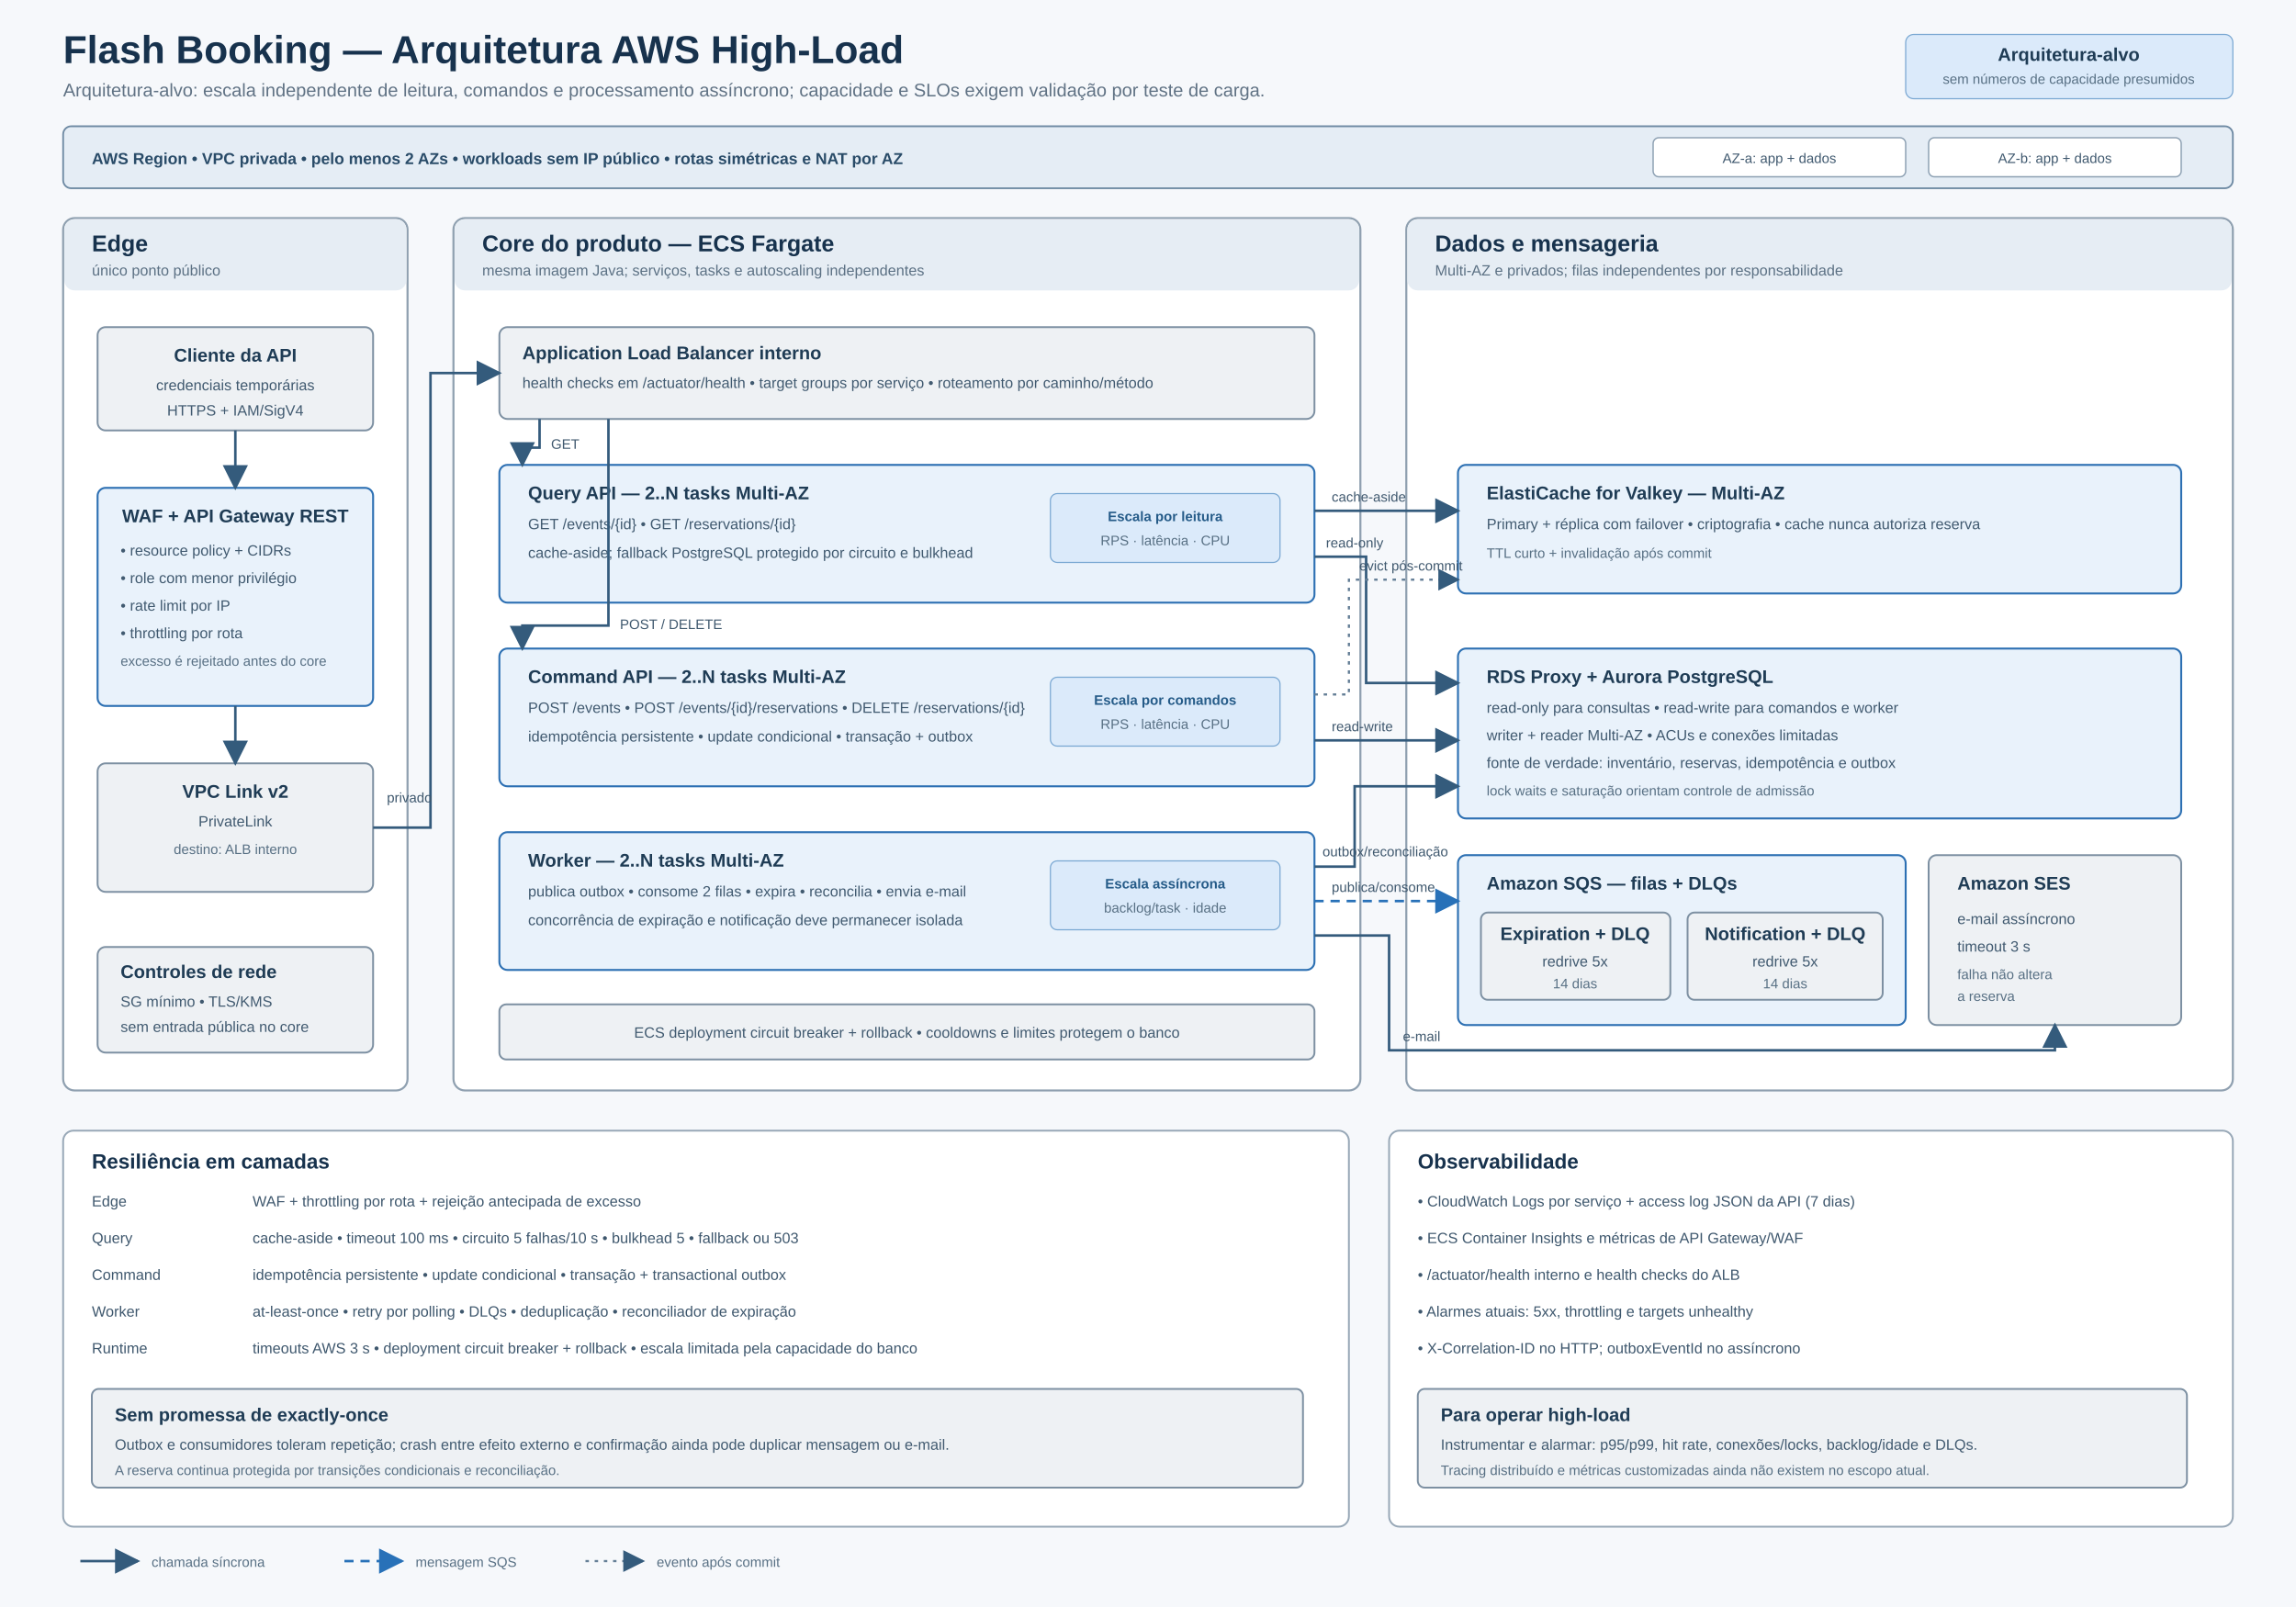
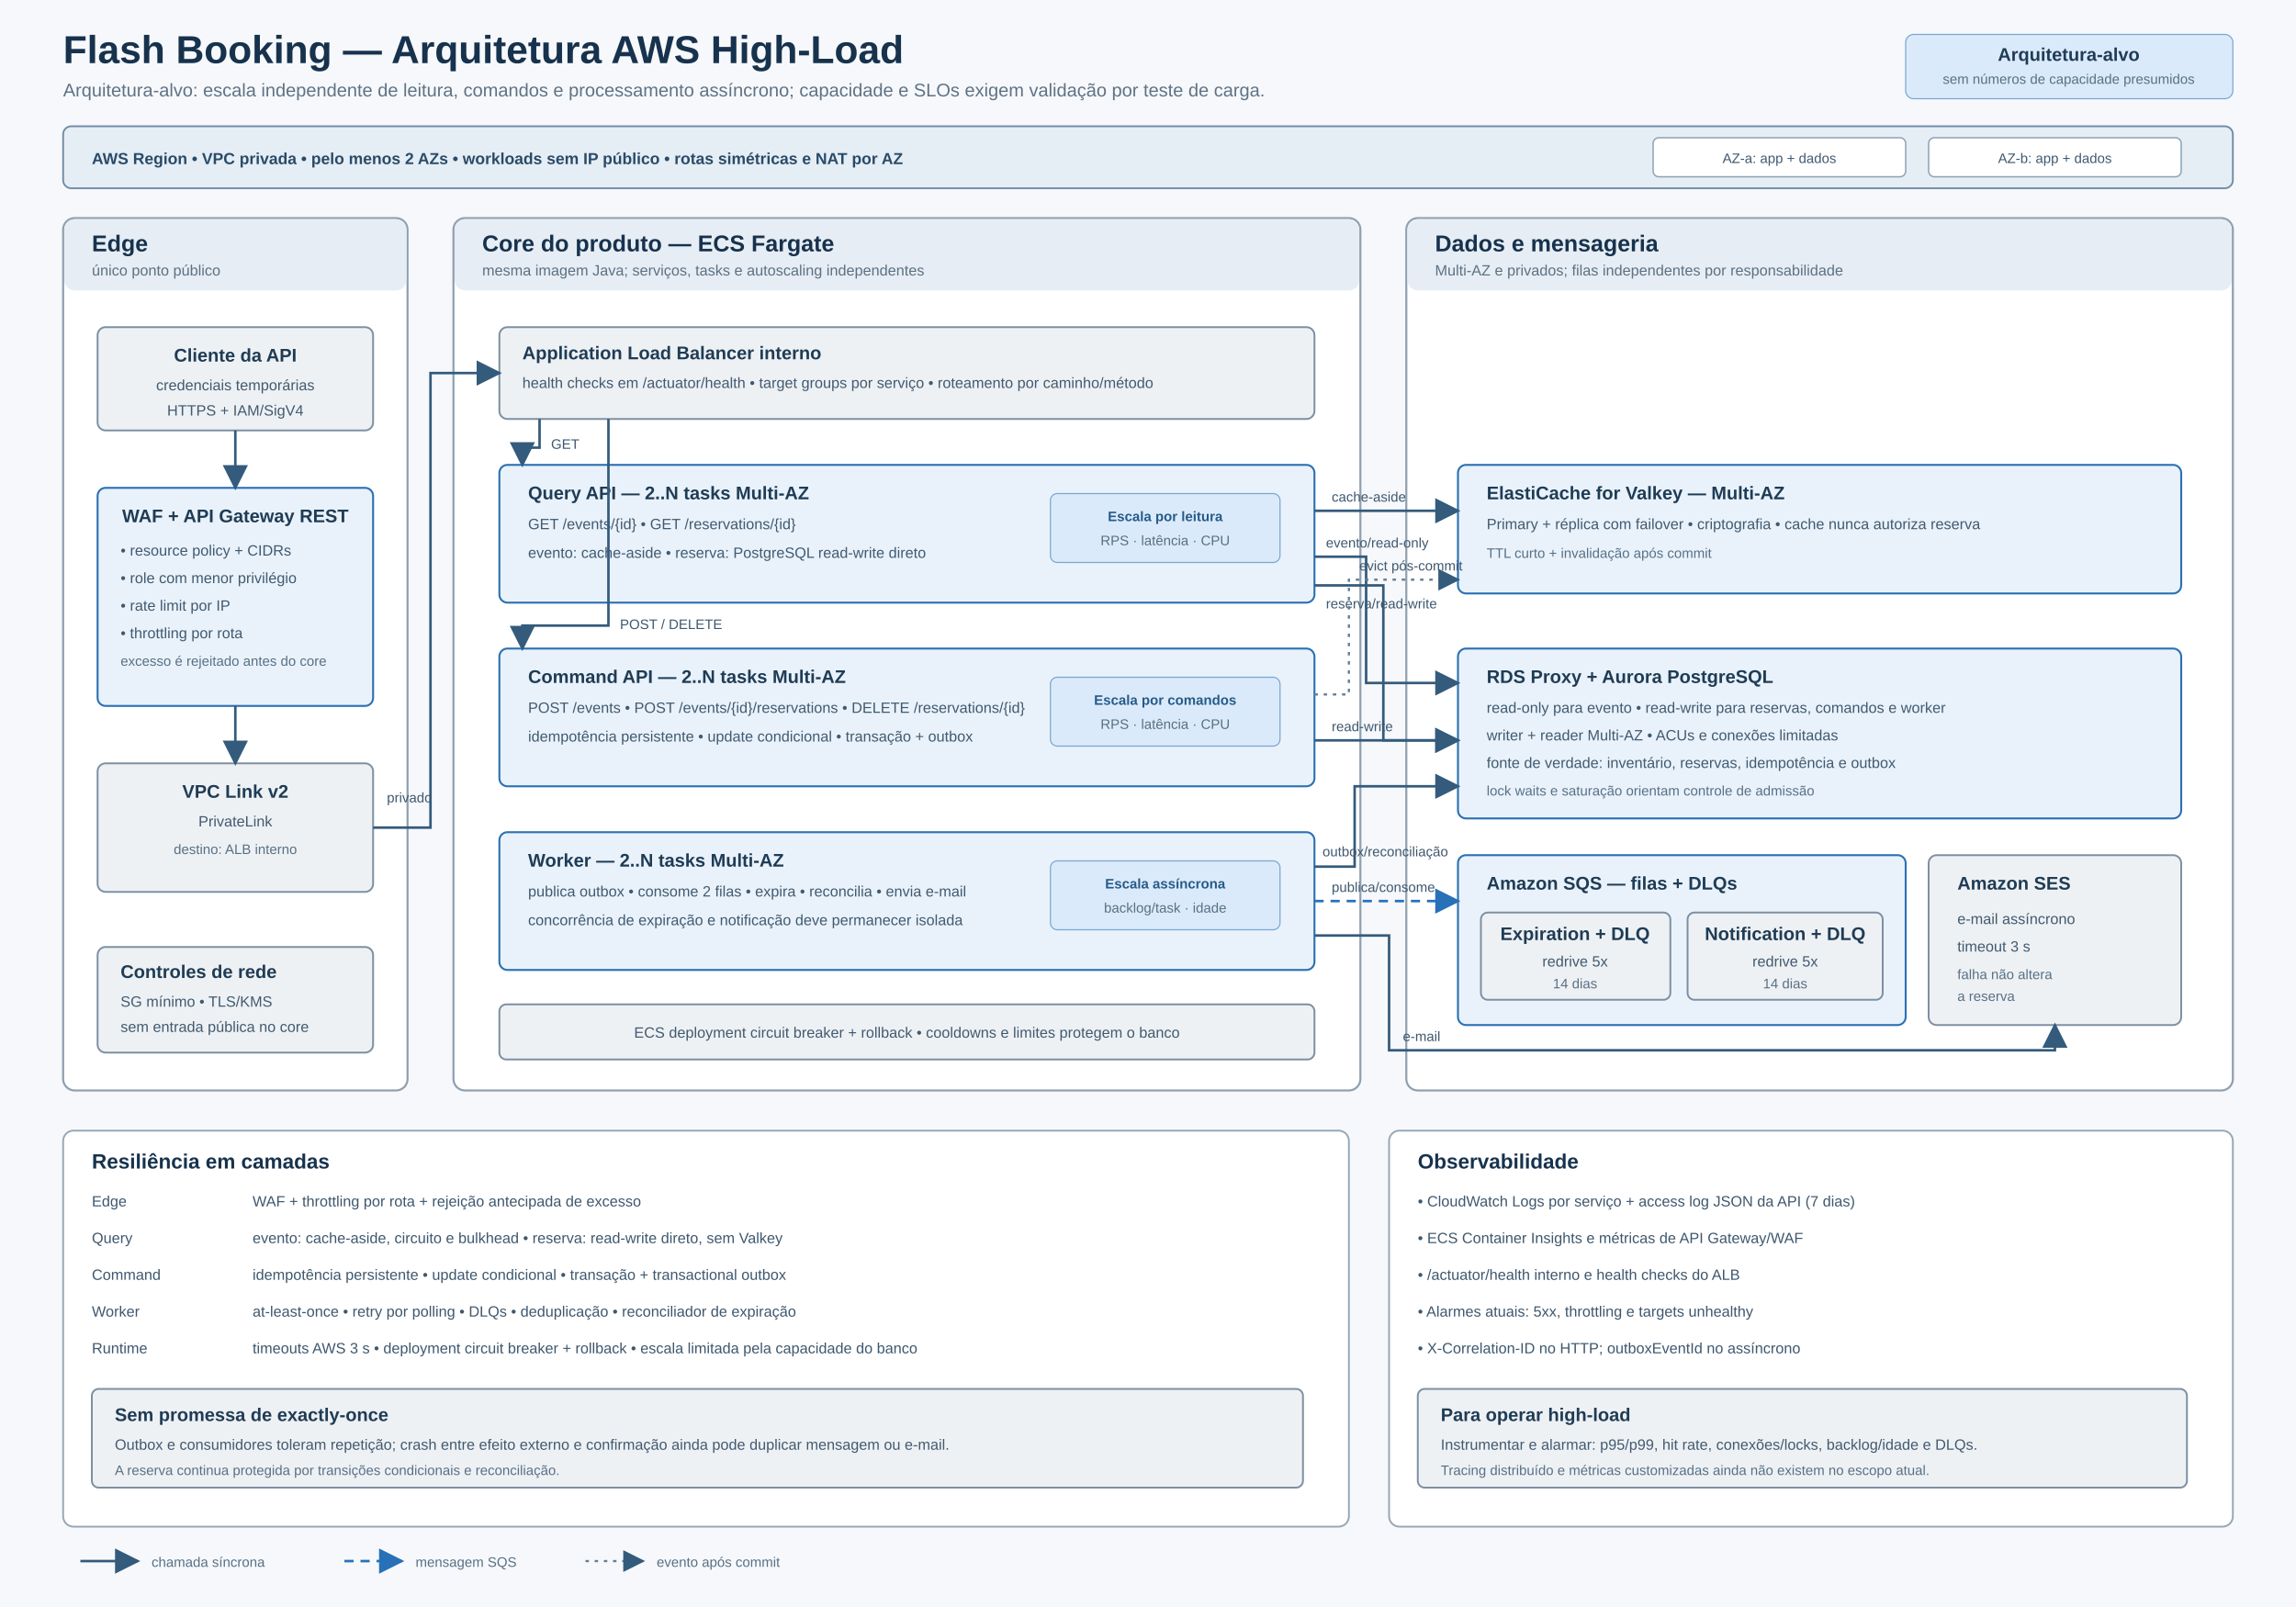
<svg xmlns="http://www.w3.org/2000/svg" width="2000" height="1400" viewBox="0 0 2000 1400" role="img" aria-labelledby="title desc">
  <defs>
    <marker id="arrow" markerWidth="10" markerHeight="10" refX="9" refY="5" orient="auto">
      <path d="M0 0 L10 5 L0 10 Z" fill="#345b7c" />
    </marker>
    <marker id="asyncArrow" markerWidth="10" markerHeight="10" refX="9" refY="5" orient="auto">
      <path d="M0 0 L10 5 L0 10 Z" fill="#2871b8" />
    </marker>
    <style>
      .bg{fill:#f6f8fb}.title{font:700 34px Arial,sans-serif;fill:#17324d}.subtitle{font:16px Arial,sans-serif;fill:#607284}.zone{fill:#fff;stroke:#8fa0b0;stroke-width:1.8}.zoneHead{fill:#e6edf4}.zoneTitle{font:700 20px Arial,sans-serif;fill:#17324d}.zoneSub{font:13px Arial,sans-serif;fill:#5c7184}.card{fill:#e9f2fb;stroke:#2d70b3;stroke-width:1.7}.gray{fill:#eef1f4;stroke:#7d90a2;stroke-width:1.6}.cardTitle{font:700 16px Arial,sans-serif;fill:#1f3c55}.cardText{font:13px Arial,sans-serif;fill:#415a70}.small{font:12px Arial,sans-serif;fill:#587084}.badge{fill:#dbeafa;stroke:#79a7d2;stroke-width:1}.badgeText{font:700 12px Arial,sans-serif;fill:#255b88}.sync{fill:none;stroke:#345b7c;stroke-width:2.2;marker-end:url(#arrow)}.async{fill:none;stroke:#2871b8;stroke-width:2.2;stroke-dasharray:8 6;marker-end:url(#asyncArrow)}.event{fill:none;stroke:#647e96;stroke-width:1.9;stroke-dasharray:3 5;marker-end:url(#arrow)}.label{font:12px Arial,sans-serif;fill:#3f586e}.section{fill:#fff;stroke:#98a8b7;stroke-width:1.6}.sectionTitle{font:700 18px Arial,sans-serif;fill:#17324d}.sectionText{font:13px Arial,sans-serif;fill:#3e576d}.ribbon{fill:#e5edf5;stroke:#6e8aa3;stroke-width:1.5}.ribbonText{font:700 14px Arial,sans-serif;fill:#294b68}.port{fill:#fff;stroke:#8ea1b3;stroke-width:1.2}.portText{font:12px Arial,sans-serif;fill:#40596f}
    </style>
  </defs>
  <rect width="2000" height="1400" class="bg" />
  <text x="55" y="55" class="title">Flash Booking — Arquitetura AWS High-Load</text>
  <text x="55" y="84" class="subtitle">Arquitetura-alvo: escala independente de leitura, comandos e processamento assíncrono; capacidade e SLOs exigem validação por teste de carga.</text>
  <rect x="1660" y="30" width="285" height="56" rx="7" class="badge" />
  <text x="1802" y="53" text-anchor="middle" class="cardTitle">Arquitetura-alvo</text>
  <text x="1802" y="73" text-anchor="middle" class="small">sem números de capacidade presumidos</text>
  <rect x="55" y="110" width="1890" height="54" rx="7" class="ribbon" />
  <text x="80" y="143" class="ribbonText">AWS Region • VPC privada • pelo menos 2 AZs • workloads sem IP público • rotas simétricas e NAT por AZ</text>
  <rect x="1440" y="120" width="220" height="34" rx="5" class="port" />
  <text x="1550" y="142" text-anchor="middle" class="portText">AZ-a: app + dados</text>
  <rect x="1680" y="120" width="220" height="34" rx="5" class="port" />
  <text x="1790" y="142" text-anchor="middle" class="portText">AZ-b: app + dados</text>
  <rect x="55" y="190" width="300" height="760" rx="10" class="zone" />
  <rect x="56" y="191" width="298" height="62" rx="9" class="zoneHead" />
  <text x="80" y="219" class="zoneTitle">Edge</text>
  <text x="80" y="240" class="zoneSub">único ponto público</text>
  <rect x="85" y="285" width="240" height="90" rx="7" class="gray" />
  <text x="205" y="315" text-anchor="middle" class="cardTitle">Cliente da API</text>
  <text x="205" y="340" text-anchor="middle" class="cardText">credenciais temporárias</text>
  <text x="205" y="362" text-anchor="middle" class="cardText">HTTPS + IAM/SigV4</text>
  <rect x="85" y="425" width="240" height="190" rx="7" class="card" />
  <text x="205" y="455" text-anchor="middle" class="cardTitle">WAF + API Gateway REST</text>
  <text x="105" y="484" class="cardText">• resource policy + CIDRs</text>
  <text x="105" y="508" class="cardText">• role com menor privilégio</text>
  <text x="105" y="532" class="cardText">• rate limit por IP</text>
  <text x="105" y="556" class="cardText">• throttling por rota</text>
  <text x="105" y="580" class="small">excesso é rejeitado antes do core</text>
  <rect x="85" y="665" width="240" height="112" rx="7" class="gray" />
  <text x="205" y="695" text-anchor="middle" class="cardTitle">VPC Link v2</text>
  <text x="205" y="720" text-anchor="middle" class="cardText">PrivateLink</text>
  <text x="205" y="744" text-anchor="middle" class="small">destino: ALB interno</text>
  <rect x="85" y="825" width="240" height="92" rx="7" class="gray" />
  <text x="105" y="852" class="cardTitle">Controles de rede</text>
  <text x="105" y="877" class="cardText">SG mínimo • TLS/KMS</text>
  <text x="105" y="899" class="cardText">sem entrada pública no core</text>
  <path d="M205 375 V425" class="sync" />
  <path d="M205 615 V665" class="sync" />
  <rect x="395" y="190" width="790" height="760" rx="10" class="zone" />
  <rect x="396" y="191" width="788" height="62" rx="9" class="zoneHead" />
  <text x="420" y="219" class="zoneTitle">Core do produto — ECS Fargate</text>
  <text x="420" y="240" class="zoneSub">mesma imagem Java; serviços, tasks e autoscaling independentes</text>
  <rect x="435" y="285" width="710" height="80" rx="7" class="gray" />
  <text x="455" y="313" class="cardTitle">Application Load Balancer interno</text>
  <text x="455" y="338" class="cardText">health checks em /actuator/health • target groups por serviço • roteamento por caminho/método</text>
  <rect x="435" y="405" width="710" height="120" rx="7" class="card" />
  <text x="460" y="435" class="cardTitle">Query API — 2..N tasks Multi-AZ</text>
  <text x="460" y="461" class="cardText">GET /events/{id} • GET /reservations/{id}</text>
-   <text x="460" y="486" class="cardText">cache-aside; fallback PostgreSQL protegido por circuito e bulkhead</text>
+   <text x="460" y="486" class="cardText">evento: cache-aside • reserva: PostgreSQL read-write direto</text>
  <rect x="915" y="430" width="200" height="60" rx="6" class="badge" />
  <text x="1015" y="454" text-anchor="middle" class="badgeText">Escala por leitura</text>
  <text x="1015" y="475" text-anchor="middle" class="small">RPS · latência · CPU</text>
  <rect x="435" y="565" width="710" height="120" rx="7" class="card" />
  <text x="460" y="595" class="cardTitle">Command API — 2..N tasks Multi-AZ</text>
  <text x="460" y="621" class="cardText">POST /events • POST /events/{id}/reservations • DELETE /reservations/{id}</text>
  <text x="460" y="646" class="cardText">idempotência persistente • update condicional • transação + outbox</text>
  <rect x="915" y="590" width="200" height="60" rx="6" class="badge" />
  <text x="1015" y="614" text-anchor="middle" class="badgeText">Escala por comandos</text>
  <text x="1015" y="635" text-anchor="middle" class="small">RPS · latência · CPU</text>
  <rect x="435" y="725" width="710" height="120" rx="7" class="card" />
  <text x="460" y="755" class="cardTitle">Worker — 2..N tasks Multi-AZ</text>
  <text x="460" y="781" class="cardText">publica outbox • consome 2 filas • expira • reconcilia • envia e-mail</text>
  <text x="460" y="806" class="cardText">concorrência de expiração e notificação deve permanecer isolada</text>
  <rect x="915" y="750" width="200" height="60" rx="6" class="badge" />
  <text x="1015" y="774" text-anchor="middle" class="badgeText">Escala assíncrona</text>
  <text x="1015" y="795" text-anchor="middle" class="small">backlog/task · idade</text>
  <rect x="435" y="875" width="710" height="48" rx="6" class="gray" />
  <text x="790" y="904" text-anchor="middle" class="cardText">ECS deployment circuit breaker + rollback • cooldowns e limites protegem o banco</text>
  <path d="M325 721 H375 V325 H435" class="sync" />
  <text x="337" y="699" class="label">privado</text>
  <path d="M470 365 V390 H455 V405" class="sync" />
  <text x="480" y="391" class="label">GET</text>
  <path d="M530 365 V545 H455 V565" class="sync" />
  <text x="540" y="548" class="label">POST / DELETE</text>
  <rect x="1225" y="190" width="720" height="760" rx="10" class="zone" />
  <rect x="1226" y="191" width="718" height="62" rx="9" class="zoneHead" />
  <text x="1250" y="219" class="zoneTitle">Dados e mensageria</text>
  <text x="1250" y="240" class="zoneSub">Multi-AZ e privados; filas independentes por responsabilidade</text>
  <rect x="1270" y="405" width="630" height="112" rx="7" class="card" />
  <text x="1295" y="435" class="cardTitle">ElastiCache for Valkey — Multi-AZ</text>
  <text x="1295" y="461" class="cardText">Primary + réplica com failover • criptografia • cache nunca autoriza reserva</text>
  <text x="1295" y="486" class="small">TTL curto + invalidação após commit</text>
  <rect x="1270" y="565" width="630" height="148" rx="7" class="card" />
  <text x="1295" y="595" class="cardTitle">RDS Proxy + Aurora PostgreSQL</text>
-   <text x="1295" y="621" class="cardText">read-only para consultas • read-write para comandos e worker</text>
+   <text x="1295" y="621" class="cardText">read-only para evento • read-write para reservas, comandos e worker</text>
  <text x="1295" y="645" class="cardText">writer + reader Multi-AZ • ACUs e conexões limitadas</text>
  <text x="1295" y="669" class="cardText">fonte de verdade: inventário, reservas, idempotência e outbox</text>
  <text x="1295" y="693" class="small">lock waits e saturação orientam controle de admissão</text>
  <rect x="1270" y="745" width="390" height="148" rx="7" class="card" />
  <text x="1295" y="775" class="cardTitle">Amazon SQS — filas + DLQs</text>
  <rect x="1290" y="795" width="165" height="76" rx="6" class="gray" />
  <text x="1372" y="819" text-anchor="middle" class="cardTitle">Expiration + DLQ</text>
  <text x="1372" y="842" text-anchor="middle" class="cardText">redrive 5x</text>
  <text x="1372" y="861" text-anchor="middle" class="small">14 dias</text>
  <rect x="1470" y="795" width="170" height="76" rx="6" class="gray" />
  <text x="1555" y="819" text-anchor="middle" class="cardTitle">Notification + DLQ</text>
  <text x="1555" y="842" text-anchor="middle" class="cardText">redrive 5x</text>
  <text x="1555" y="861" text-anchor="middle" class="small">14 dias</text>
  <rect x="1680" y="745" width="220" height="148" rx="7" class="gray" />
  <text x="1705" y="775" class="cardTitle">Amazon SES</text>
  <text x="1705" y="805" class="cardText">e-mail assíncrono</text>
  <text x="1705" y="829" class="cardText">timeout 3 s</text>
  <text x="1705" y="853" class="small">falha não altera</text>
  <text x="1705" y="872" class="small">a reserva</text>
  <path d="M1145 445 H1270" class="sync" />
  <text x="1160" y="437" class="label">cache-aside</text>
  <path d="M1145 485 H1190 V595 H1270" class="sync" />
-   <text x="1155" y="477" class="label">read-only</text>
+   <text x="1155" y="477" class="label">evento/read-only</text>
+   <path d="M1145 510 H1205 V645 H1270" class="sync" />
+   <text x="1155" y="530" class="label">reserva/read-write</text>
  <path d="M1145 605 H1175 V505 H1270" class="event" />
  <text x="1184" y="497" class="label">evict pós-commit</text>
  <path d="M1145 645 H1270" class="sync" />
  <text x="1160" y="637" class="label">read-write</text>
  <path d="M1145 755 H1180 V685 H1270" class="sync" />
  <text x="1152" y="746" class="label">outbox/reconciliação</text>
  <path d="M1145 785 H1270" class="async" />
  <text x="1160" y="777" class="label">publica/consome</text>
  <path d="M1145 815 H1210 V915 H1790 V893" class="sync" />
  <text x="1222" y="907" class="label">e-mail</text>
  <rect x="55" y="985" width="1120" height="345" rx="9" class="section" />
  <text x="80" y="1018" class="sectionTitle">Resiliência em camadas</text>
  <text x="80" y="1051" class="sectionText">Edge</text>
  <text x="220" y="1051" class="sectionText">WAF + throttling por rota + rejeição antecipada de excesso</text>
  <text x="80" y="1083" class="sectionText">Query</text>
-   <text x="220" y="1083" class="sectionText">cache-aside • timeout 100 ms • circuito 5 falhas/10 s • bulkhead 5 • fallback ou 503</text>
+   <text x="220" y="1083" class="sectionText">evento: cache-aside, circuito e bulkhead • reserva: read-write direto, sem Valkey</text>
  <text x="80" y="1115" class="sectionText">Command</text>
  <text x="220" y="1115" class="sectionText">idempotência persistente • update condicional • transação + transactional outbox</text>
  <text x="80" y="1147" class="sectionText">Worker</text>
  <text x="220" y="1147" class="sectionText">at-least-once • retry por polling • DLQs • deduplicação • reconciliador de expiração</text>
  <text x="80" y="1179" class="sectionText">Runtime</text>
  <text x="220" y="1179" class="sectionText">timeouts AWS 3 s • deployment circuit breaker + rollback • escala limitada pela capacidade do banco</text>
  <rect x="80" y="1210" width="1055" height="86" rx="6" class="gray" />
  <text x="100" y="1238" class="cardTitle">Sem promessa de exactly-once</text>
  <text x="100" y="1263" class="cardText">Outbox e consumidores toleram repetição; crash entre efeito externo e confirmação ainda pode duplicar mensagem ou e-mail.</text>
  <text x="100" y="1285" class="small">A reserva continua protegida por transições condicionais e reconciliação.</text>
  <rect x="1210" y="985" width="735" height="345" rx="9" class="section" />
  <text x="1235" y="1018" class="sectionTitle">Observabilidade</text>
  <text x="1235" y="1051" class="sectionText">• CloudWatch Logs por serviço + access log JSON da API (7 dias)</text>
  <text x="1235" y="1083" class="sectionText">• ECS Container Insights e métricas de API Gateway/WAF</text>
  <text x="1235" y="1115" class="sectionText">• /actuator/health interno e health checks do ALB</text>
  <text x="1235" y="1147" class="sectionText">• Alarmes atuais: 5xx, throttling e targets unhealthy</text>
  <text x="1235" y="1179" class="sectionText">• X-Correlation-ID no HTTP; outboxEventId no assíncrono</text>
  <rect x="1235" y="1210" width="670" height="86" rx="6" class="gray" />
  <text x="1255" y="1238" class="cardTitle">Para operar high-load</text>
  <text x="1255" y="1263" class="cardText">Instrumentar e alarmar: p95/p99, hit rate, conexões/locks, backlog/idade e DLQs.</text>
  <text x="1255" y="1285" class="small">Tracing distribuído e métricas customizadas ainda não existem no escopo atual.</text>
  <line x1="70" y1="1360" x2="120" y2="1360" class="sync" />
  <text x="132" y="1365" class="small">chamada síncrona</text>
  <line x1="300" y1="1360" x2="350" y2="1360" class="async" />
  <text x="362" y="1365" class="small">mensagem SQS</text>
  <line x1="510" y1="1360" x2="560" y2="1360" class="event" />
  <text x="572" y="1365" class="small">evento após commit</text>
</svg>
